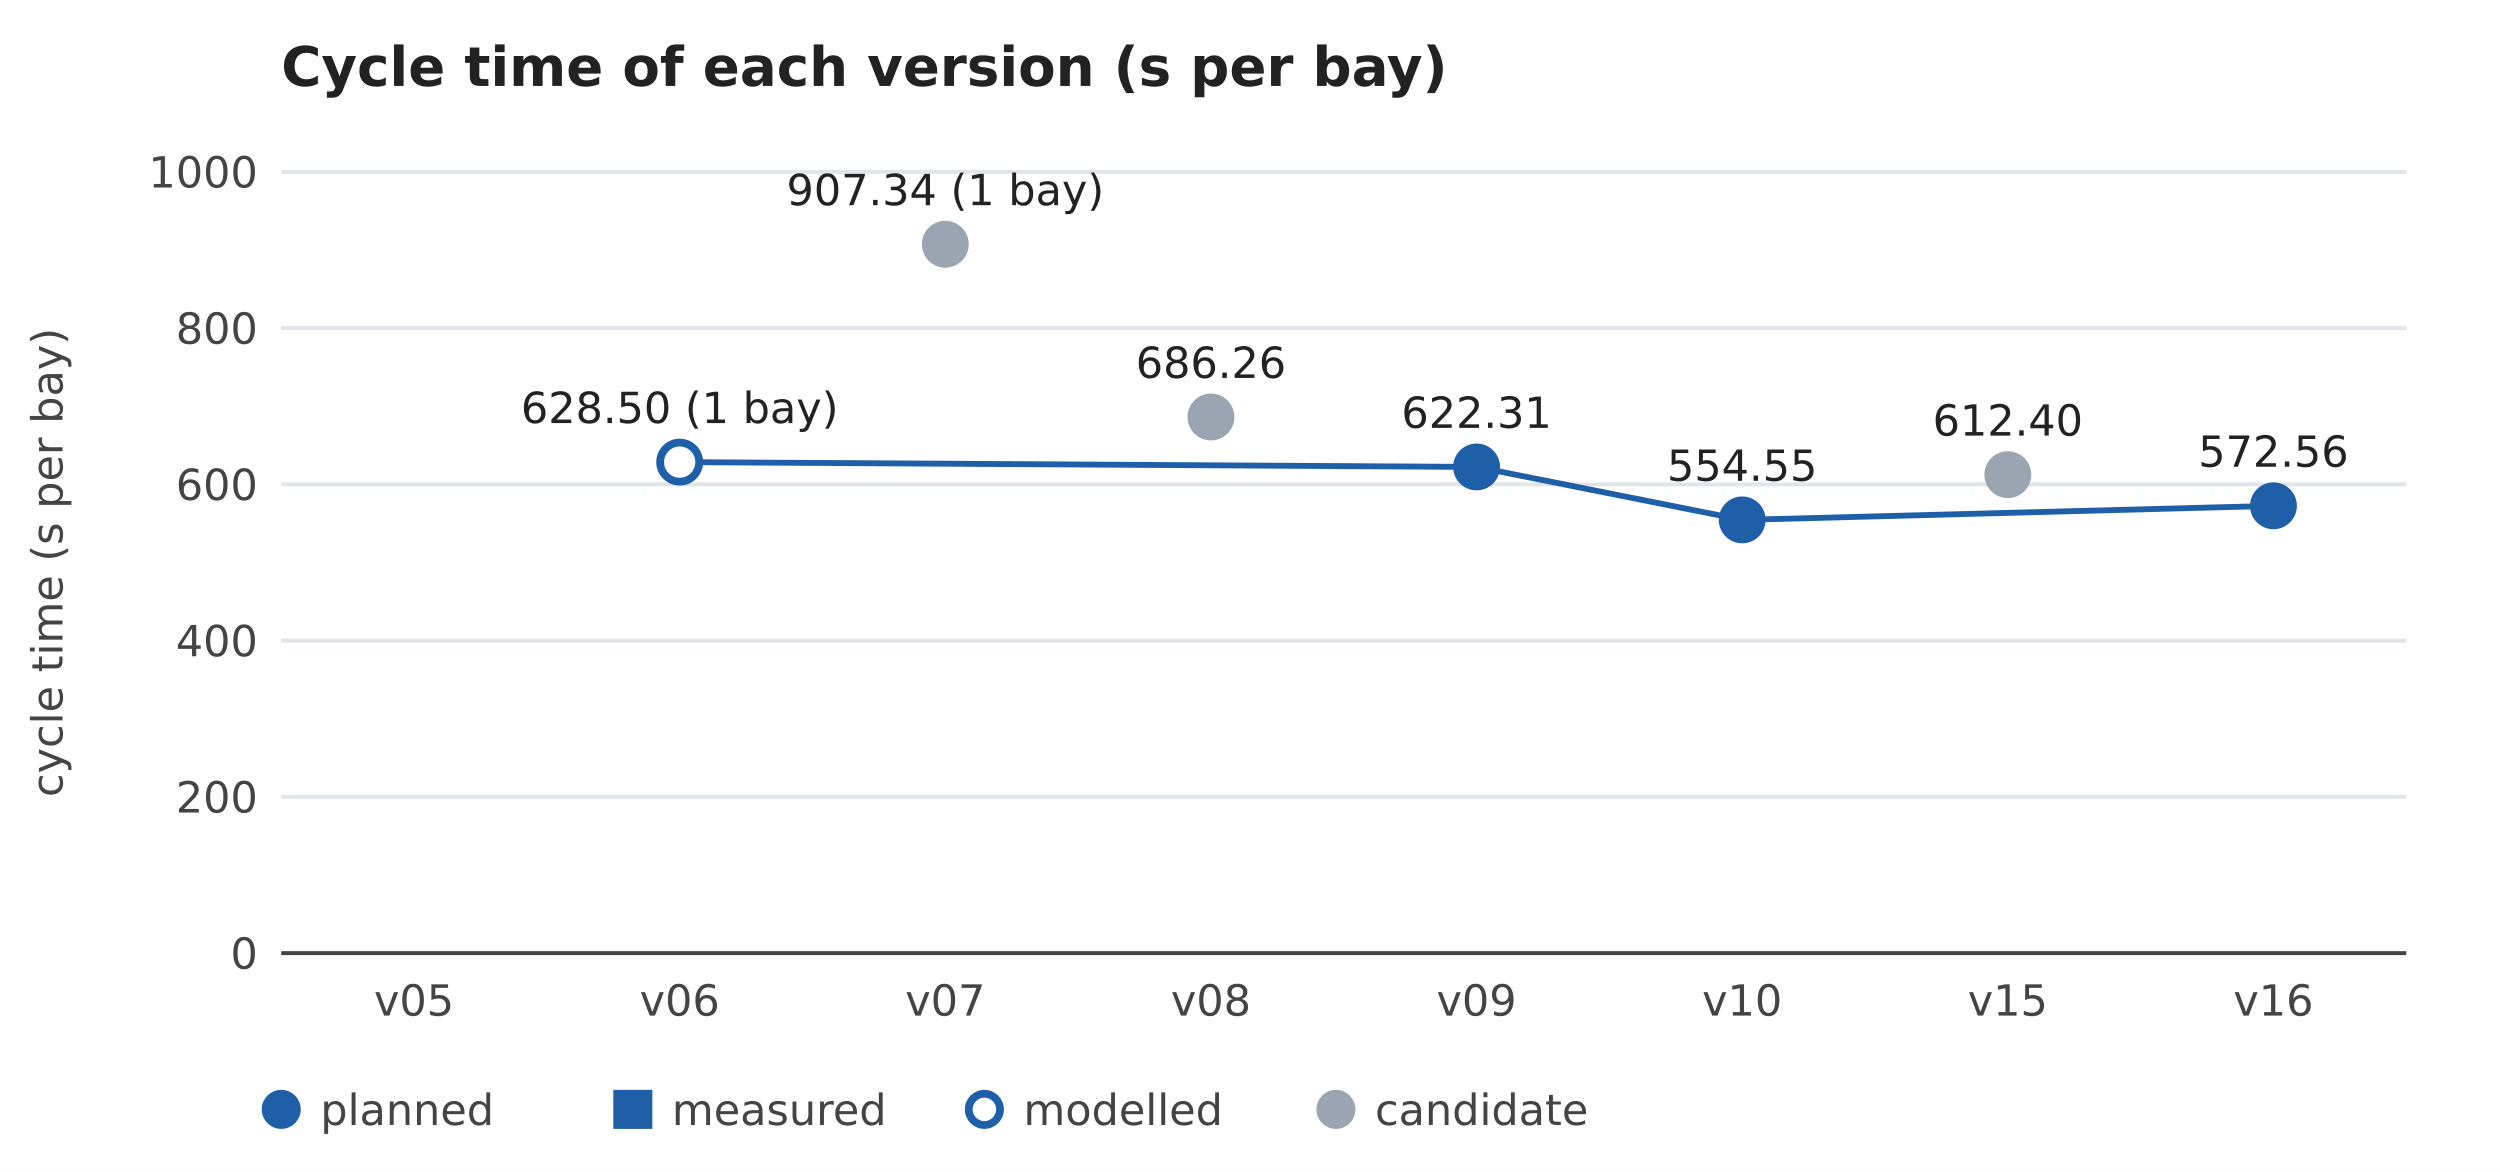
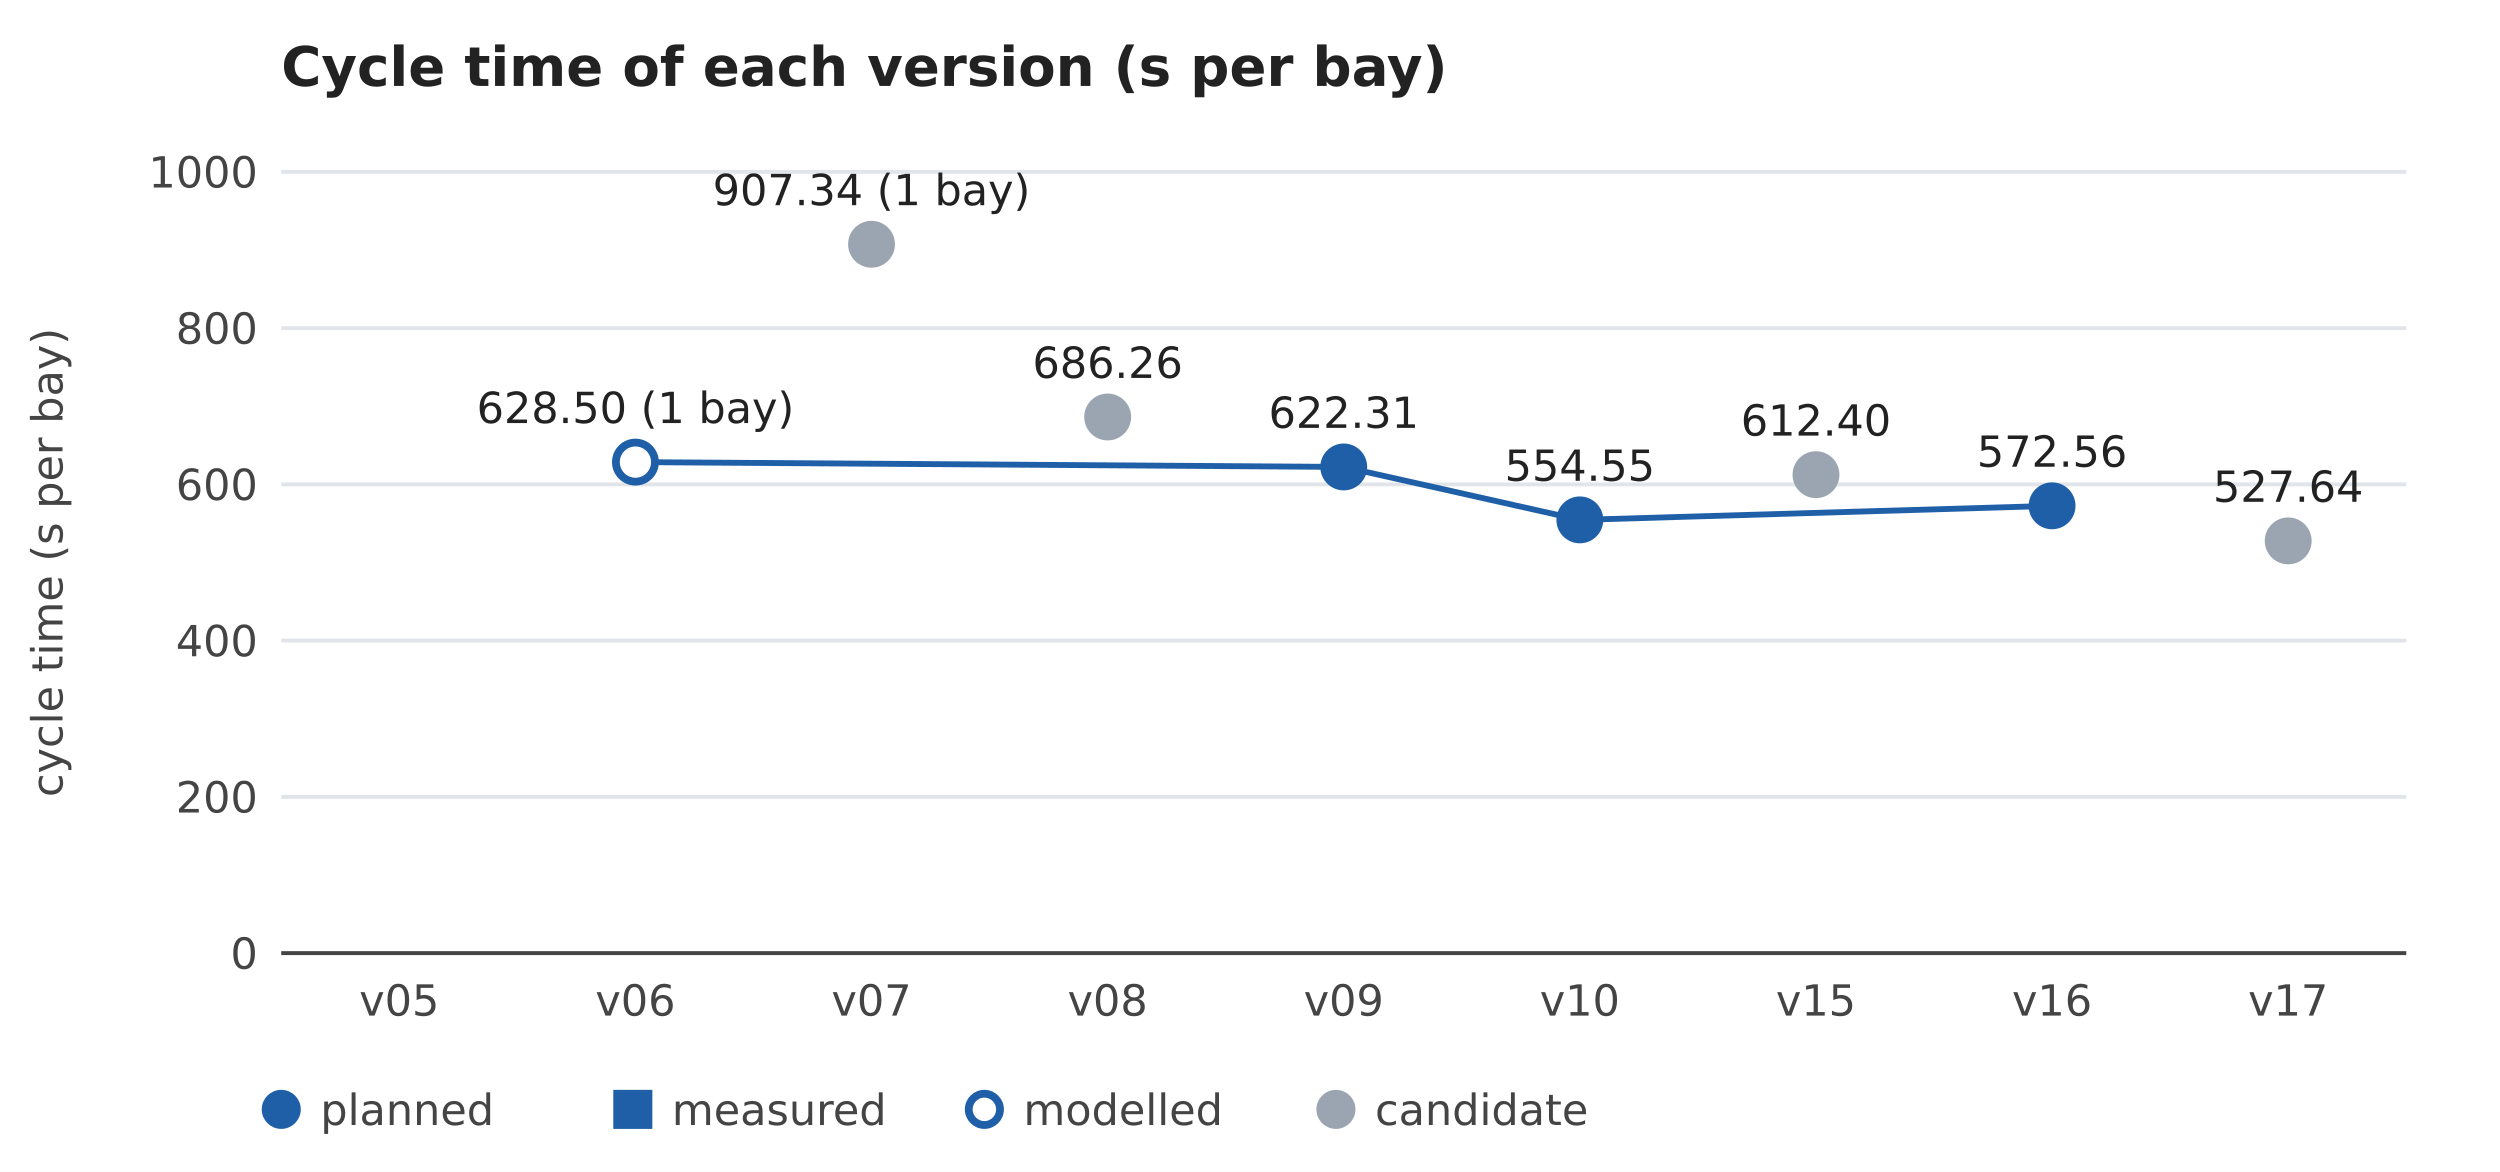
<svg xmlns="http://www.w3.org/2000/svg" width="640" height="300" viewBox="0 0 640 300" font-family="DejaVu Sans, Arial, sans-serif" font-size="11">
  <rect width="640" height="300" fill="#ffffff" />
  <text x="72" y="22" font-size="14" font-weight="bold" fill="#222222">Cycle time of each version (s per bay)</text>
  <line x1="72" y1="244.00" x2="616" y2="244.00" stroke="#e1e5ea" stroke-width="1" />
  <text x="66" y="248.00" text-anchor="end" fill="#444444">0</text>
  <line x1="72" y1="204.00" x2="616" y2="204.00" stroke="#e1e5ea" stroke-width="1" />
  <text x="66" y="208.00" text-anchor="end" fill="#444444">200</text>
  <line x1="72" y1="164.00" x2="616" y2="164.00" stroke="#e1e5ea" stroke-width="1" />
  <text x="66" y="168.00" text-anchor="end" fill="#444444">400</text>
  <line x1="72" y1="124.00" x2="616" y2="124.00" stroke="#e1e5ea" stroke-width="1" />
  <text x="66" y="128.00" text-anchor="end" fill="#444444">600</text>
  <line x1="72" y1="84.00" x2="616" y2="84.00" stroke="#e1e5ea" stroke-width="1" />
  <text x="66" y="88.00" text-anchor="end" fill="#444444">800</text>
  <line x1="72" y1="44.00" x2="616" y2="44.00" stroke="#e1e5ea" stroke-width="1" />
  <text x="66" y="48.00" text-anchor="end" fill="#444444">1000</text>
  <line x1="72" y1="244" x2="616" y2="244" stroke="#444444" />
  <text transform="translate(16 144.00) rotate(-90)" text-anchor="middle" fill="#444444">cycle time (s per bay)</text>
-   <text x="106.00" y="260" text-anchor="middle" fill="#444444">v05</text>
-   <text x="174.00" y="260" text-anchor="middle" fill="#444444">v06</text>
-   <text x="242.00" y="260" text-anchor="middle" fill="#444444">v07</text>
-   <text x="310.00" y="260" text-anchor="middle" fill="#444444">v08</text>
-   <text x="378.00" y="260" text-anchor="middle" fill="#444444">v09</text>
-   <text x="446.00" y="260" text-anchor="middle" fill="#444444">v10</text>
-   <text x="514.00" y="260" text-anchor="middle" fill="#444444">v15</text>
-   <text x="582.00" y="260" text-anchor="middle" fill="#444444">v16</text>
-   <polyline fill="none" stroke="#1f5fa8" stroke-width="1.5" points="174.00,118.30 378.00,119.54 446.00,133.09 582.00,129.49" />
-   <circle cx="174.00" cy="118.30" r="5" fill="#ffffff" stroke="#1f5fa8" stroke-width="2" />
-   <text x="174.00" y="108.30" text-anchor="middle" fill="#222222">628.50 (1 bay)</text>
-   <circle cx="242.00" cy="62.53" r="5" fill="#9aa5b1" stroke="#9aa5b1" stroke-width="2" />
-   <text x="242.00" y="52.53" text-anchor="middle" fill="#222222">907.34 (1 bay)</text>
-   <circle cx="310.00" cy="106.75" r="5" fill="#9aa5b1" stroke="#9aa5b1" stroke-width="2" />
-   <text x="310.00" y="96.75" text-anchor="middle" fill="#222222">686.26</text>
-   <circle cx="378.00" cy="119.54" r="5" fill="#1f5fa8" stroke="#1f5fa8" stroke-width="2" />
-   <text x="378.00" y="109.54" text-anchor="middle" fill="#222222">622.31</text>
-   <circle cx="446.00" cy="133.09" r="5" fill="#1f5fa8" stroke="#1f5fa8" stroke-width="2" />
-   <text x="446.00" y="123.09" text-anchor="middle" fill="#222222">554.55</text>
-   <circle cx="514.00" cy="121.52" r="5" fill="#9aa5b1" stroke="#9aa5b1" stroke-width="2" />
-   <text x="514.00" y="111.52" text-anchor="middle" fill="#222222">612.40</text>
-   <circle cx="582.00" cy="129.49" r="5" fill="#1f5fa8" stroke="#1f5fa8" stroke-width="2" />
-   <text x="582.00" y="119.49" text-anchor="middle" fill="#222222">572.56</text>
+   <text x="102.22" y="260" text-anchor="middle" fill="#444444">v05</text>
+   <text x="162.67" y="260" text-anchor="middle" fill="#444444">v06</text>
+   <text x="223.11" y="260" text-anchor="middle" fill="#444444">v07</text>
+   <text x="283.56" y="260" text-anchor="middle" fill="#444444">v08</text>
+   <text x="344.00" y="260" text-anchor="middle" fill="#444444">v09</text>
+   <text x="404.44" y="260" text-anchor="middle" fill="#444444">v10</text>
+   <text x="464.89" y="260" text-anchor="middle" fill="#444444">v15</text>
+   <text x="525.33" y="260" text-anchor="middle" fill="#444444">v16</text>
+   <text x="585.78" y="260" text-anchor="middle" fill="#444444">v17</text>
+   <polyline fill="none" stroke="#1f5fa8" stroke-width="1.5" points="162.67,118.30 344.00,119.54 404.44,133.09 525.33,129.49" />
+   <circle cx="162.67" cy="118.30" r="5" fill="#ffffff" stroke="#1f5fa8" stroke-width="2" />
+   <text x="162.67" y="108.30" text-anchor="middle" fill="#222222">628.50 (1 bay)</text>
+   <circle cx="223.11" cy="62.53" r="5" fill="#9aa5b1" stroke="#9aa5b1" stroke-width="2" />
+   <text x="223.11" y="52.53" text-anchor="middle" fill="#222222">907.34 (1 bay)</text>
+   <circle cx="283.56" cy="106.75" r="5" fill="#9aa5b1" stroke="#9aa5b1" stroke-width="2" />
+   <text x="283.56" y="96.75" text-anchor="middle" fill="#222222">686.26</text>
+   <circle cx="344.00" cy="119.54" r="5" fill="#1f5fa8" stroke="#1f5fa8" stroke-width="2" />
+   <text x="344.00" y="109.54" text-anchor="middle" fill="#222222">622.31</text>
+   <circle cx="404.44" cy="133.09" r="5" fill="#1f5fa8" stroke="#1f5fa8" stroke-width="2" />
+   <text x="404.44" y="123.09" text-anchor="middle" fill="#222222">554.55</text>
+   <circle cx="464.89" cy="121.52" r="5" fill="#9aa5b1" stroke="#9aa5b1" stroke-width="2" />
+   <text x="464.89" y="111.52" text-anchor="middle" fill="#222222">612.40</text>
+   <circle cx="525.33" cy="129.49" r="5" fill="#1f5fa8" stroke="#1f5fa8" stroke-width="2" />
+   <text x="525.33" y="119.49" text-anchor="middle" fill="#222222">572.56</text>
+   <circle cx="585.78" cy="138.47" r="5" fill="#9aa5b1" stroke="#9aa5b1" stroke-width="2" />
+   <text x="585.78" y="128.47" text-anchor="middle" fill="#222222">527.64</text>
  <circle cx="72" cy="284" r="4" fill="#1f5fa8" stroke="#1f5fa8" stroke-width="2" />
  <text x="82" y="288" fill="#444444">planned</text>
  <rect x="158" y="280" width="8" height="8" fill="#1f5fa8" stroke="#1f5fa8" stroke-width="2" />
  <text x="172" y="288" fill="#444444">measured</text>
  <circle cx="252" cy="284" r="4" fill="#ffffff" stroke="#1f5fa8" stroke-width="2" />
  <text x="262" y="288" fill="#444444">modelled</text>
  <circle cx="342" cy="284" r="4" fill="#9aa5b1" stroke="#9aa5b1" stroke-width="2" />
  <text x="352" y="288" fill="#444444">candidate</text>
</svg>
